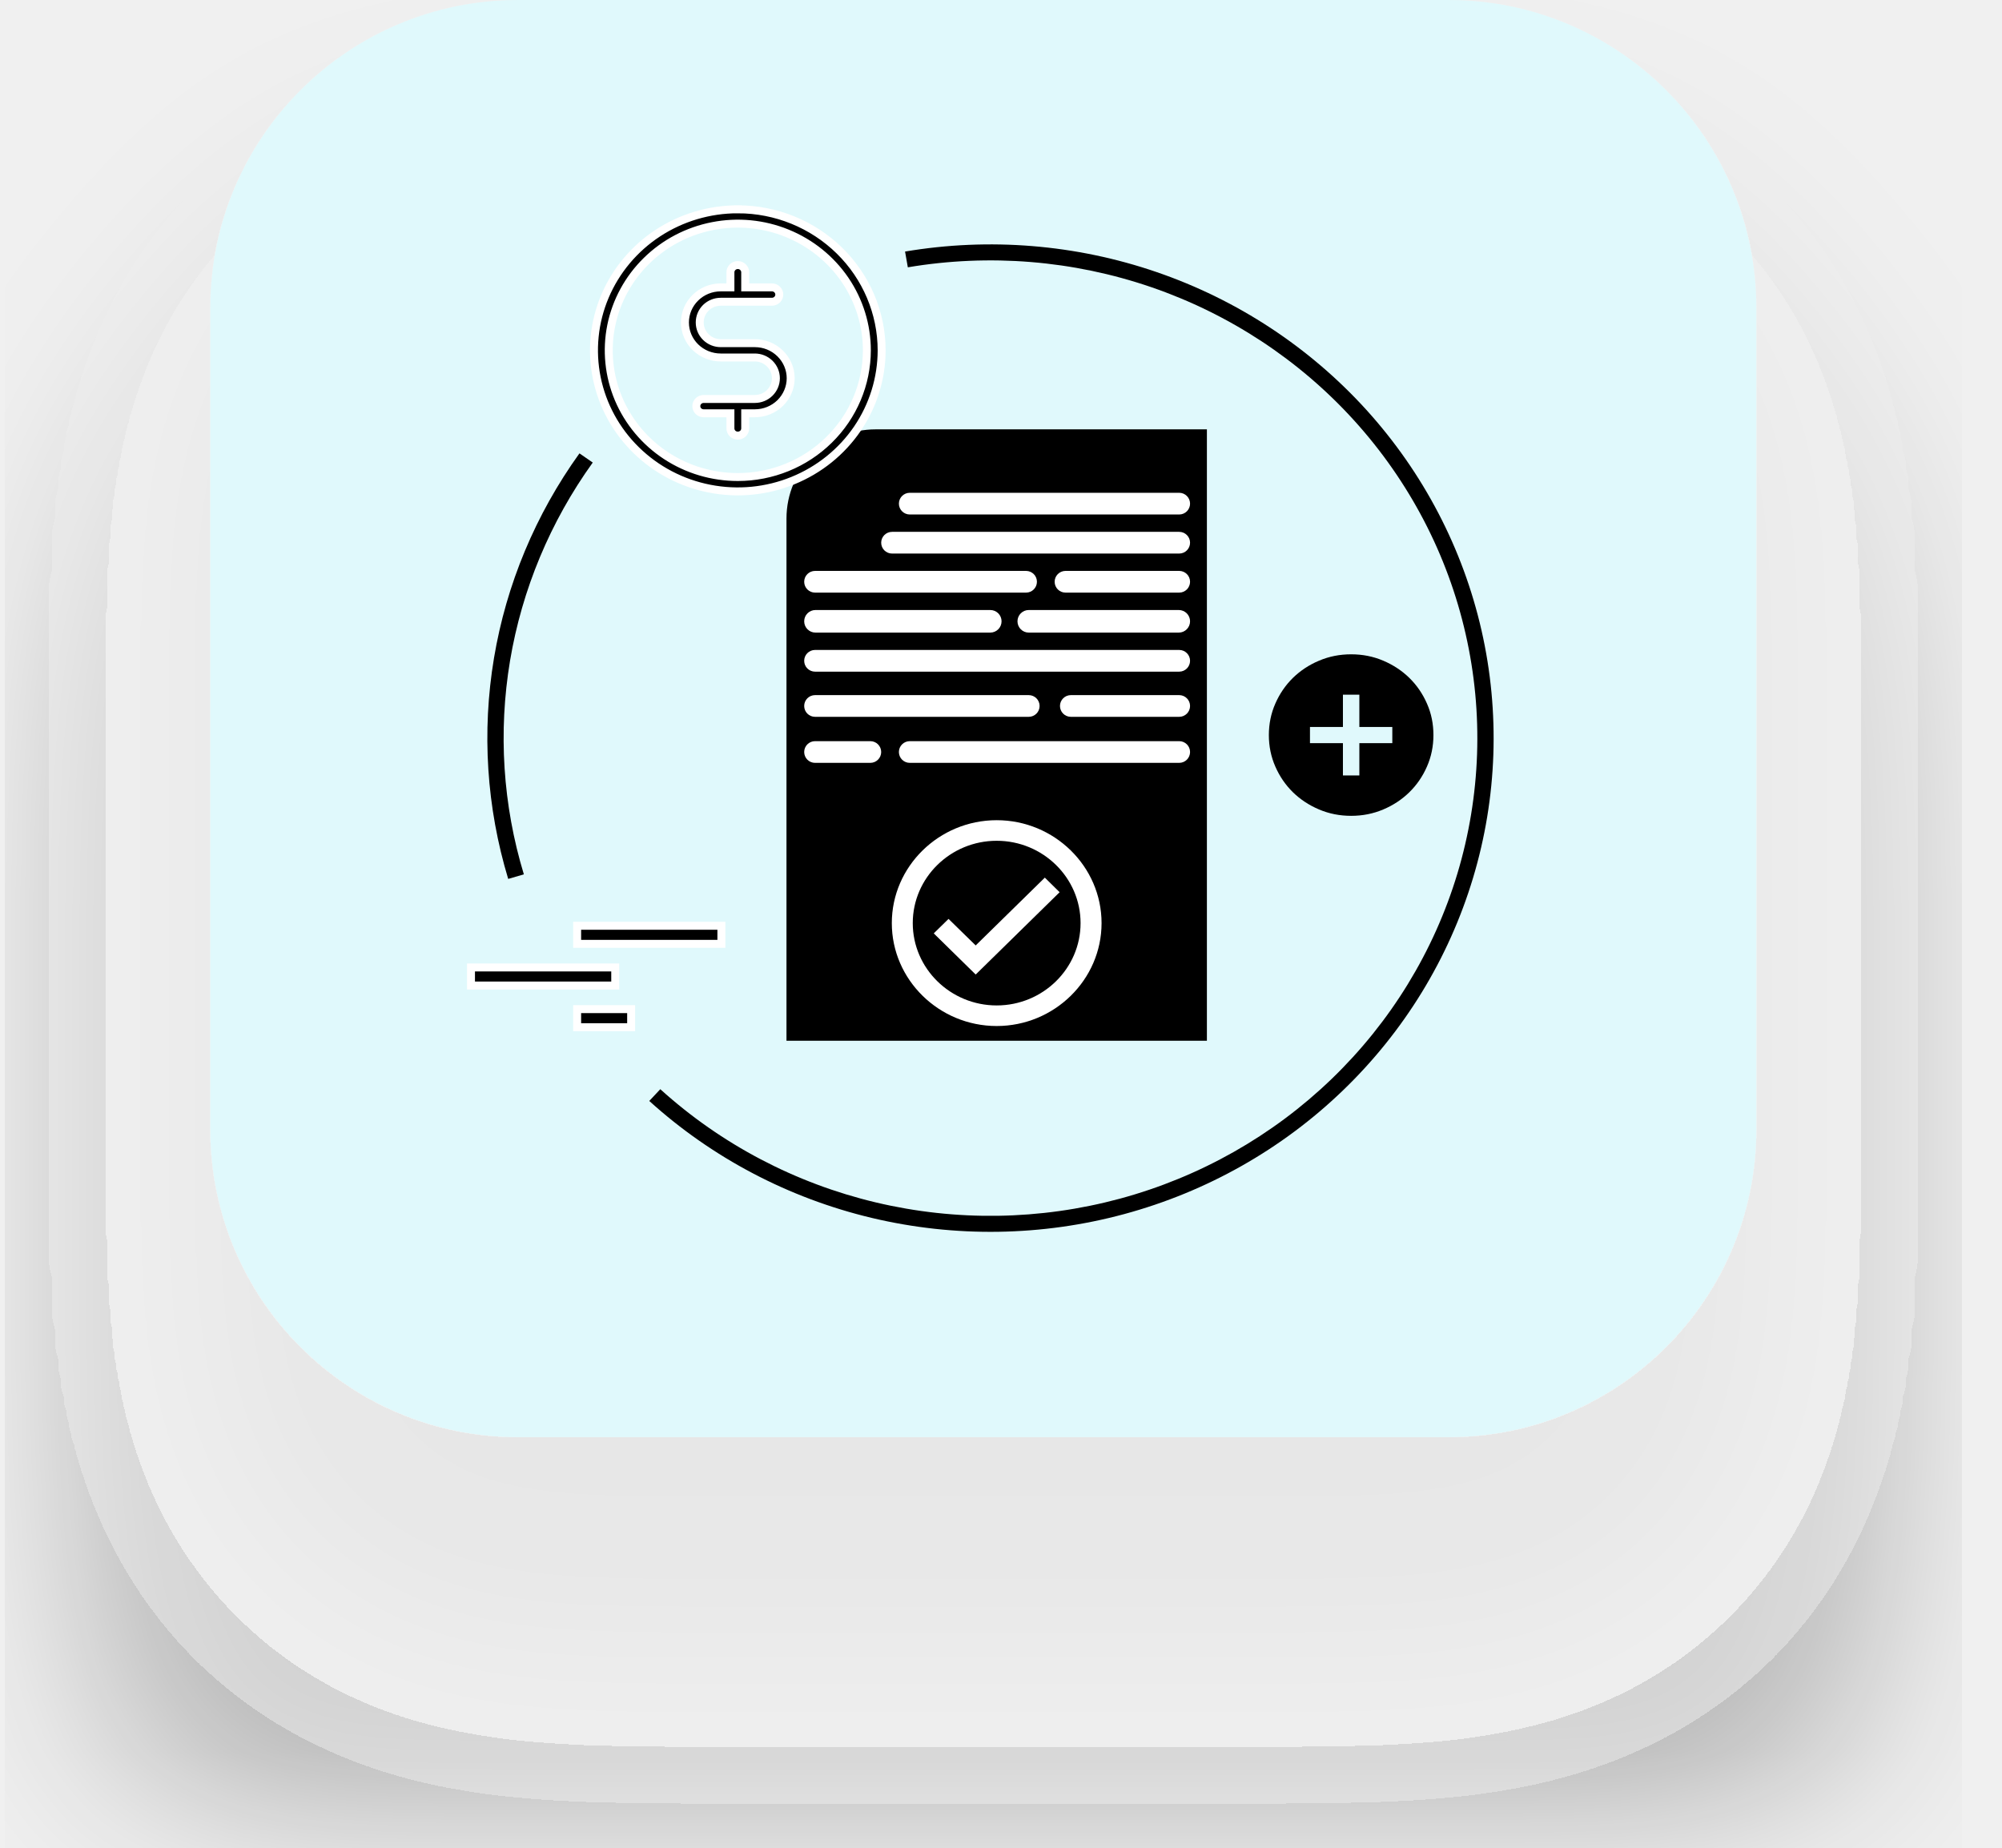
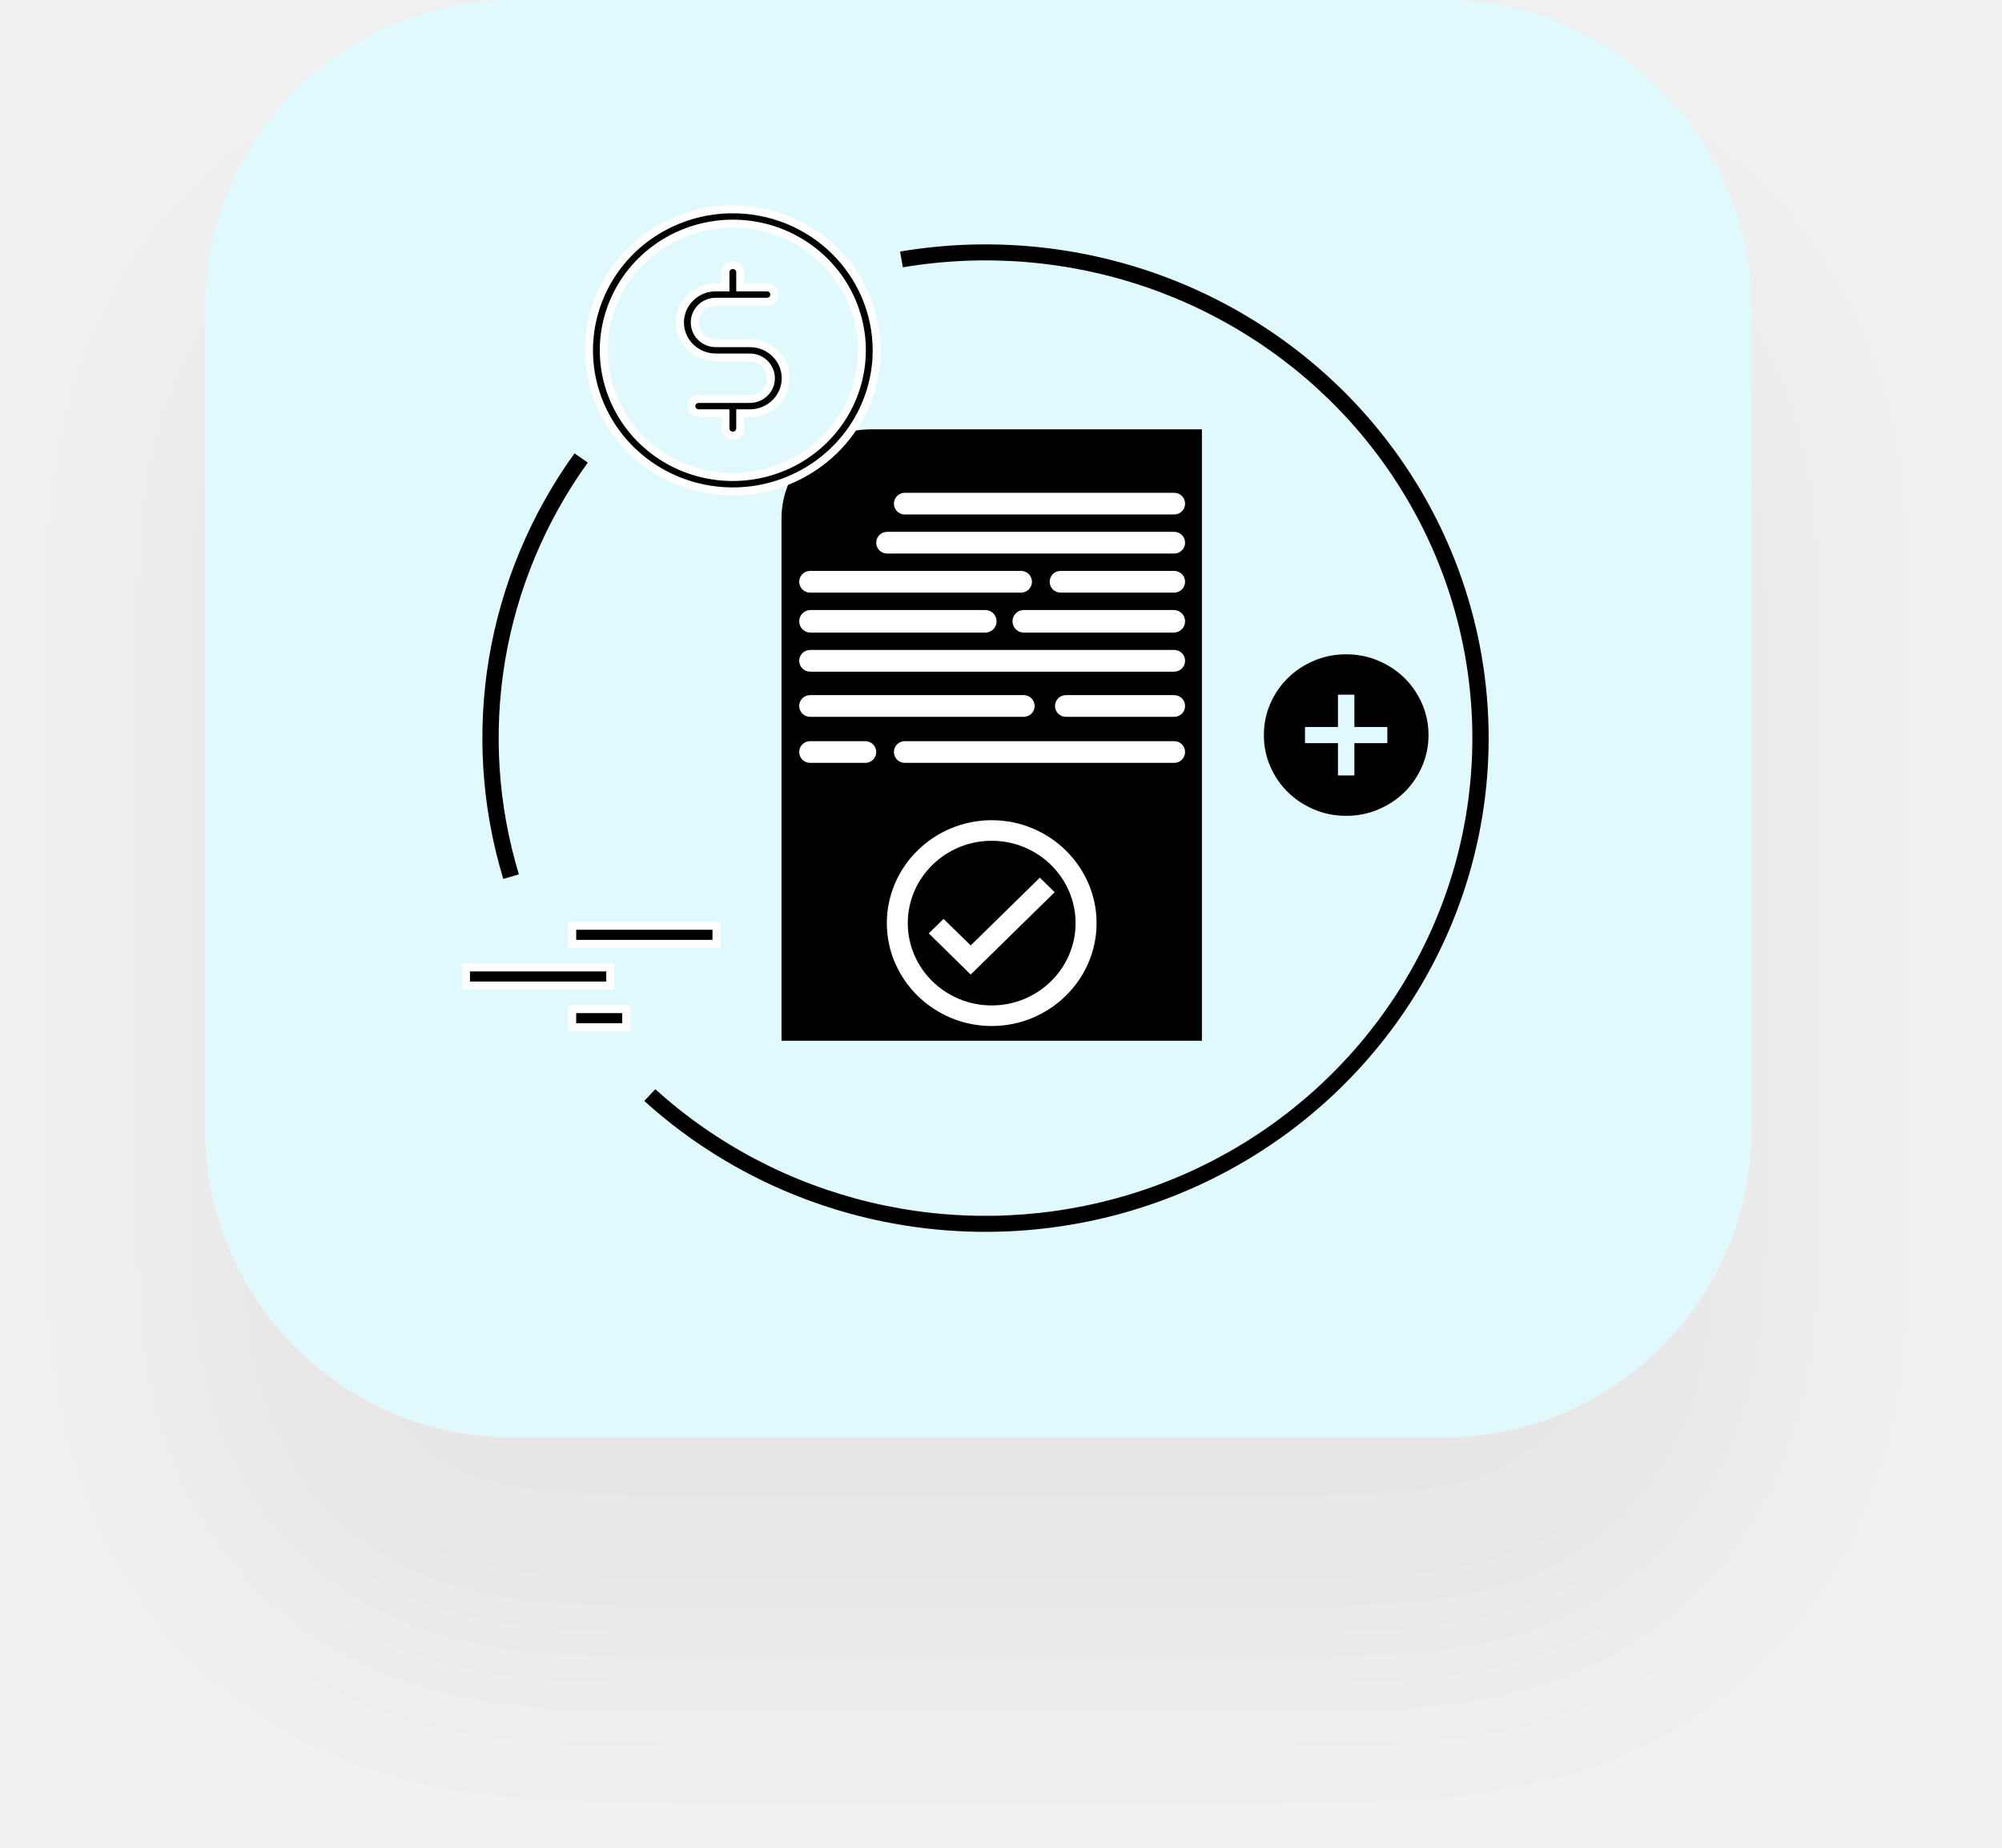
<svg xmlns="http://www.w3.org/2000/svg" width="39" height="36" viewBox="0 0 39 36" fill="none">
-   <g filter="url(#filter0_d_236_104)">
-     <g filter="url(#filter1_d_236_104)">
-       <rect x="4.097" width="30.117" height="28" rx="6" fill="#E0F9FC" />
-     </g>
-     <path d="M26.161 15.108H26.481V14.479H27.123V14.164H26.481V13.535H26.161V14.164H25.519V14.479H26.161V15.108ZM26.321 15.895C26.099 15.895 25.891 15.854 25.696 15.771C25.5 15.688 25.331 15.576 25.186 15.435C25.042 15.293 24.928 15.127 24.844 14.935C24.76 14.744 24.718 14.539 24.718 14.322C24.718 14.104 24.76 13.899 24.844 13.708C24.928 13.516 25.042 13.35 25.186 13.208C25.331 13.067 25.5 12.954 25.696 12.872C25.891 12.789 26.099 12.748 26.321 12.748C26.543 12.748 26.751 12.789 26.946 12.872C27.141 12.955 27.311 13.067 27.455 13.208C27.6 13.35 27.714 13.516 27.798 13.708C27.883 13.899 27.924 14.104 27.924 14.322C27.924 14.539 27.882 14.744 27.798 14.935C27.714 15.127 27.6 15.293 27.455 15.435C27.311 15.576 27.141 15.689 26.946 15.771C26.751 15.854 26.543 15.895 26.321 15.895Z" fill="black" />
-     <rect x="11.243" y="18.037" width="2.81" height="0.352" fill="black" stroke="white" stroke-width="0.155" />
-     <rect x="9.175" y="18.849" width="2.81" height="0.352" fill="black" stroke="white" stroke-width="0.155" />
-     <rect x="11.243" y="19.661" width="1.052" height="0.352" fill="black" stroke="white" stroke-width="0.155" />
-     <mask id="path-6-inside-1_236_104" fill="white">
-       <path d="M17.631 4.901C19.273 4.624 20.96 4.761 22.532 5.301C24.105 5.841 25.511 6.766 26.619 7.987C27.726 9.209 28.498 10.688 28.861 12.283C29.224 13.879 29.167 15.539 28.695 17.107C28.223 18.675 27.351 20.099 26.162 21.244C24.974 22.39 23.507 23.219 21.901 23.654C20.295 24.089 18.602 24.114 16.983 23.729C15.364 23.343 13.872 22.559 12.648 21.45L12.863 21.221C14.048 22.294 15.492 23.053 17.058 23.426C18.625 23.799 20.262 23.774 21.816 23.354C23.37 22.933 24.79 22.131 25.94 21.022C27.09 19.914 27.934 18.536 28.391 17.019C28.847 15.502 28.903 13.895 28.551 12.351C28.2 10.807 27.453 9.377 26.381 8.194C25.31 7.012 23.949 6.118 22.428 5.595C20.906 5.073 19.274 4.94 17.685 5.208L17.631 4.901Z" />
-     </mask>
-     <path d="M17.631 4.901C19.273 4.624 20.96 4.761 22.532 5.301C24.105 5.841 25.511 6.766 26.619 7.987C27.726 9.209 28.498 10.688 28.861 12.283C29.224 13.879 29.167 15.539 28.695 17.107C28.223 18.675 27.351 20.099 26.162 21.244C24.974 22.39 23.507 23.219 21.901 23.654C20.295 24.089 18.602 24.114 16.983 23.729C15.364 23.343 13.872 22.559 12.648 21.45L12.863 21.221C14.048 22.294 15.492 23.053 17.058 23.426C18.625 23.799 20.262 23.774 21.816 23.354C23.37 22.933 24.79 22.131 25.94 21.022C27.09 19.914 27.934 18.536 28.391 17.019C28.847 15.502 28.903 13.895 28.551 12.351C28.2 10.807 27.453 9.377 26.381 8.194C25.31 7.012 23.949 6.118 22.428 5.595C20.906 5.073 19.274 4.94 17.685 5.208L17.631 4.901Z" stroke="black" stroke-width="0.621" mask="url(#path-6-inside-1_236_104)" />
-     <mask id="path-7-inside-2_236_104" fill="white">
-       <path d="M9.9 17.124C9.478 15.729 9.383 14.258 9.623 12.822C9.863 11.386 10.433 10.022 11.288 8.833L11.547 9.012C10.72 10.163 10.169 11.483 9.936 12.872C9.704 14.262 9.795 15.685 10.205 17.035L9.9 17.124Z" />
-     </mask>
-     <path d="M9.9 17.124C9.478 15.729 9.383 14.258 9.623 12.822C9.863 11.386 10.433 10.022 11.288 8.833L11.547 9.012C10.72 10.163 10.169 11.483 9.936 12.872C9.704 14.262 9.795 15.685 10.205 17.035L9.9 17.124Z" stroke="black" stroke-width="0.621" mask="url(#path-7-inside-2_236_104)" />
-     <path d="M15.321 10.103C15.321 9.144 16.099 8.365 17.059 8.365H23.511V20.277H15.321V10.103Z" fill="black" />
-     <rect x="17.511" y="9.601" width="5.672" height="0.423" rx="0.212" fill="white" />
-     <rect x="17.166" y="10.362" width="6.017" height="0.423" rx="0.212" fill="white" />
-     <rect x="15.666" y="11.123" width="4.534" height="0.423" rx="0.212" fill="white" />
-     <rect x="20.545" y="11.123" width="2.638" height="0.423" rx="0.212" fill="white" />
-     <rect x="19.821" y="11.885" width="3.362" height="0.44" rx="0.22" fill="white" />
-     <rect x="15.666" y="11.885" width="3.845" height="0.44" rx="0.22" fill="white" />
-     <rect x="15.666" y="12.663" width="7.517" height="0.423" rx="0.212" fill="white" />
-     <rect x="15.666" y="13.543" width="4.586" height="0.423" rx="0.212" fill="white" />
-     <rect x="20.649" y="13.543" width="2.534" height="0.423" rx="0.212" fill="white" />
-     <rect x="17.511" y="14.44" width="5.672" height="0.423" rx="0.212" fill="white" />
-     <rect x="15.666" y="14.44" width="1.5" height="0.423" rx="0.212" fill="white" />
-     <path d="M19.416 15.98C18.292 15.98 17.373 16.882 17.373 17.985C17.373 19.088 18.292 19.99 19.416 19.99C20.54 19.99 21.459 19.088 21.459 17.985C21.459 16.882 20.54 15.98 19.416 15.98ZM19.416 19.589C18.515 19.589 17.781 18.869 17.781 17.985C17.781 17.101 18.515 16.381 19.416 16.381C20.317 16.381 21.05 17.101 21.05 17.985C21.05 18.869 20.317 19.589 19.416 19.589ZM20.354 17.099L19.007 18.42L18.478 17.903L18.19 18.185L19.007 18.987L20.642 17.383L20.354 17.099Z" fill="white" />
-     <path d="M14.373 9.294H14.373C15.039 9.294 15.678 9.034 16.149 8.571C16.621 8.108 16.886 7.481 16.887 6.826V6.826C16.887 6.337 16.739 5.86 16.463 5.454C16.186 5.048 15.794 4.732 15.334 4.545C14.875 4.358 14.37 4.309 13.883 4.405C13.395 4.5 12.947 4.735 12.596 5.08C12.244 5.425 12.004 5.865 11.907 6.344C11.81 6.823 11.86 7.32 12.05 7.771C12.241 8.222 12.563 8.608 12.977 8.879C13.39 9.15 13.876 9.294 14.373 9.294ZM14.594 8.052H14.517V8.13V8.347C14.517 8.384 14.502 8.419 14.475 8.446C14.448 8.472 14.412 8.487 14.373 8.487C14.334 8.487 14.297 8.472 14.271 8.446C14.244 8.419 14.229 8.384 14.229 8.347V8.13V8.052H14.151H13.708C13.67 8.052 13.633 8.037 13.606 8.011C13.579 7.985 13.565 7.949 13.565 7.913C13.565 7.876 13.579 7.841 13.606 7.814C13.633 7.788 13.67 7.773 13.708 7.773H14.705C14.813 7.773 14.917 7.731 14.994 7.655C15.071 7.579 15.115 7.477 15.115 7.369C15.115 7.262 15.071 7.159 14.994 7.083C14.917 7.008 14.813 6.965 14.705 6.965H14.041C13.855 6.965 13.678 6.893 13.547 6.765C13.416 6.637 13.343 6.463 13.343 6.282C13.343 6.102 13.416 5.928 13.547 5.8C13.678 5.671 13.855 5.599 14.041 5.599H14.151H14.229V5.522V5.304C14.229 5.268 14.244 5.232 14.271 5.206C14.297 5.179 14.334 5.164 14.373 5.164C14.412 5.164 14.448 5.179 14.475 5.206C14.502 5.232 14.517 5.268 14.517 5.304V5.522V5.599H14.594H15.037C15.076 5.599 15.113 5.614 15.14 5.641C15.166 5.667 15.181 5.702 15.181 5.739C15.181 5.776 15.166 5.811 15.14 5.837C15.113 5.864 15.076 5.879 15.037 5.879H14.041C13.932 5.879 13.828 5.921 13.751 5.996C13.674 6.072 13.631 6.175 13.631 6.282C13.631 6.39 13.674 6.493 13.751 6.568C13.828 6.644 13.932 6.686 14.041 6.686H14.705C14.891 6.686 15.068 6.758 15.199 6.887C15.329 7.015 15.403 7.188 15.403 7.369C15.403 7.55 15.329 7.723 15.199 7.852C15.068 7.98 14.891 8.052 14.705 8.052H14.594ZM12.816 4.541C13.277 4.239 13.818 4.078 14.373 4.078V4L14.373 4.078C15.116 4.078 15.828 4.368 16.354 4.884C16.879 5.399 17.174 6.098 17.175 6.826C17.174 7.369 17.01 7.9 16.703 8.352C16.395 8.804 15.958 9.156 15.445 9.364C14.933 9.573 14.37 9.627 13.826 9.521C13.282 9.415 12.783 9.153 12.391 8.768C11.999 8.384 11.733 7.894 11.625 7.362C11.517 6.829 11.572 6.277 11.784 5.775C11.996 5.273 12.355 4.843 12.816 4.541Z" fill="black" stroke="white" stroke-width="0.155" />
+   <g filter="url(#filter0_d_301_96)">
+     <rect x="4" width="30.117" height="28" rx="6" fill="#E0F9FC" />
  </g>
+   <path d="M26.064 15.108H26.384V14.479H27.026V14.164H26.384V13.535H26.064V14.164H25.422V14.479H26.064V15.108ZM26.224 15.895C26.002 15.895 25.794 15.854 25.599 15.771C25.404 15.688 25.234 15.576 25.09 15.435C24.945 15.293 24.831 15.127 24.747 14.935C24.663 14.744 24.621 14.539 24.621 14.322C24.621 14.104 24.663 13.899 24.747 13.708C24.831 13.516 24.945 13.35 25.09 13.208C25.234 13.067 25.404 12.954 25.599 12.872C25.794 12.789 26.002 12.748 26.224 12.748C26.446 12.748 26.654 12.789 26.849 12.872C27.044 12.955 27.214 13.067 27.358 13.208C27.503 13.35 27.617 13.516 27.701 13.708C27.785 13.899 27.828 14.104 27.828 14.322C27.828 14.539 27.785 14.744 27.701 14.935C27.617 15.127 27.503 15.293 27.358 15.435C27.214 15.576 27.044 15.689 26.849 15.771C26.654 15.854 26.446 15.895 26.224 15.895Z" fill="black" />
+   <rect x="11.147" y="18.037" width="2.81" height="0.352" fill="black" stroke="white" stroke-width="0.155" />
+   <rect x="9.078" y="18.849" width="2.81" height="0.352" fill="black" stroke="white" stroke-width="0.155" />
+   <rect x="11.147" y="19.661" width="1.052" height="0.352" fill="black" stroke="white" stroke-width="0.155" />
+   <mask id="path-6-inside-1_301_96" fill="white">
+     <path d="M17.534 4.901C19.176 4.624 20.863 4.761 22.436 5.301C24.008 5.841 25.414 6.766 26.522 7.987C27.629 9.209 28.401 10.688 28.764 12.283C29.127 13.879 29.07 15.539 28.598 17.107C28.126 18.675 27.254 20.099 26.065 21.244C24.877 22.39 23.41 23.219 21.804 23.654C20.198 24.089 18.505 24.114 16.886 23.729C15.267 23.343 13.775 22.559 12.551 21.45L12.766 21.221C13.951 22.294 15.395 23.053 16.961 23.426C18.528 23.799 20.165 23.774 21.72 23.354C23.274 22.933 24.693 22.131 25.843 21.022C26.993 19.914 27.837 18.536 28.294 17.019C28.75 15.502 28.806 13.895 28.454 12.351C28.103 10.807 27.356 9.377 26.285 8.194C25.213 7.012 23.852 6.118 22.331 5.595C20.809 5.073 19.177 4.94 17.588 5.208L17.534 4.901Z" />
+   </mask>
+   <path d="M17.534 4.901C19.176 4.624 20.863 4.761 22.436 5.301C24.008 5.841 25.414 6.766 26.522 7.987C27.629 9.209 28.401 10.688 28.764 12.283C29.127 13.879 29.07 15.539 28.598 17.107C28.126 18.675 27.254 20.099 26.065 21.244C24.877 22.39 23.41 23.219 21.804 23.654C20.198 24.089 18.505 24.114 16.886 23.729C15.267 23.343 13.775 22.559 12.551 21.45L12.766 21.221C13.951 22.294 15.395 23.053 16.961 23.426C18.528 23.799 20.165 23.774 21.72 23.354C23.274 22.933 24.693 22.131 25.843 21.022C26.993 19.914 27.837 18.536 28.294 17.019C28.75 15.502 28.806 13.895 28.454 12.351C28.103 10.807 27.356 9.377 26.285 8.194C25.213 7.012 23.852 6.118 22.331 5.595C20.809 5.073 19.177 4.94 17.588 5.208L17.534 4.901Z" stroke="black" stroke-width="0.621" mask="url(#path-6-inside-1_301_96)" />
+   <mask id="path-7-inside-2_301_96" fill="white">
+     <path d="M9.804 17.124C9.381 15.729 9.286 14.258 9.526 12.822C9.766 11.386 10.336 10.022 11.191 8.833L11.45 9.012C10.623 10.163 10.072 11.483 9.839 12.872C9.607 14.262 9.699 15.685 10.108 17.035L9.804 17.124Z" />
+   </mask>
+   <path d="M9.804 17.124C9.381 15.729 9.286 14.258 9.526 12.822C9.766 11.386 10.336 10.022 11.191 8.833L11.45 9.012C10.623 10.163 10.072 11.483 9.839 12.872C9.607 14.262 9.699 15.685 10.108 17.035L9.804 17.124Z" stroke="black" stroke-width="0.621" mask="url(#path-7-inside-2_301_96)" />
+   <path d="M15.224 10.103C15.224 9.144 16.002 8.365 16.962 8.365H23.414V20.277H15.224V10.103Z" fill="black" />
+   <rect x="17.414" y="9.601" width="5.672" height="0.423" rx="0.212" fill="white" />
+   <rect x="17.069" y="10.362" width="6.017" height="0.423" rx="0.212" fill="white" />
+   <rect x="15.569" y="11.123" width="4.534" height="0.423" rx="0.212" fill="white" />
+   <rect x="20.448" y="11.123" width="2.638" height="0.423" rx="0.212" fill="white" />
+   <rect x="19.724" y="11.885" width="3.362" height="0.44" rx="0.22" fill="white" />
+   <rect x="15.569" y="11.885" width="3.845" height="0.44" rx="0.22" fill="white" />
+   <rect x="15.569" y="12.663" width="7.517" height="0.423" rx="0.212" fill="white" />
+   <rect x="15.569" y="13.543" width="4.586" height="0.423" rx="0.212" fill="white" />
+   <rect x="20.552" y="13.543" width="2.534" height="0.423" rx="0.212" fill="white" />
+   <rect x="17.414" y="14.44" width="5.672" height="0.423" rx="0.212" fill="white" />
+   <rect x="15.569" y="14.44" width="1.5" height="0.423" rx="0.212" fill="white" />
+   <path d="M19.319 15.98C18.195 15.98 17.276 16.882 17.276 17.985C17.276 19.088 18.195 19.99 19.319 19.99C20.443 19.99 21.362 19.088 21.362 17.985C21.362 16.882 20.443 15.98 19.319 15.98ZM19.319 19.589C18.418 19.589 17.684 18.869 17.684 17.985C17.684 17.101 18.418 16.381 19.319 16.381C20.22 16.381 20.953 17.101 20.953 17.985C20.953 18.869 20.22 19.589 19.319 19.589ZM20.257 17.099L18.91 18.42L18.381 17.903L18.093 18.185L18.91 18.987L20.545 17.383L20.257 17.099Z" fill="white" />
+   <path d="M14.276 9.294H14.276C14.942 9.294 15.581 9.034 16.052 8.571C16.524 8.108 16.789 7.481 16.79 6.826V6.826C16.79 6.337 16.642 5.86 16.366 5.454C16.089 5.048 15.697 4.732 15.238 4.545C14.778 4.358 14.273 4.309 13.786 4.405C13.298 4.5 12.851 4.735 12.499 5.08C12.147 5.425 11.908 5.865 11.81 6.344C11.713 6.823 11.763 7.32 11.954 7.771C12.144 8.222 12.466 8.608 12.88 8.879C13.293 9.15 13.779 9.294 14.276 9.294ZM14.497 8.052H14.42V8.13V8.347C14.42 8.384 14.405 8.419 14.378 8.446C14.351 8.472 14.315 8.487 14.276 8.487C14.237 8.487 14.2 8.472 14.174 8.446C14.147 8.419 14.132 8.384 14.132 8.347V8.13V8.052H14.054H13.611C13.573 8.052 13.536 8.037 13.509 8.011C13.482 7.985 13.468 7.949 13.468 7.913C13.468 7.876 13.482 7.841 13.509 7.814C13.536 7.788 13.573 7.773 13.611 7.773H14.608C14.716 7.773 14.82 7.731 14.897 7.655C14.974 7.579 15.018 7.477 15.018 7.369C15.018 7.262 14.974 7.159 14.897 7.083C14.82 7.008 14.716 6.965 14.608 6.965H13.944C13.758 6.965 13.581 6.893 13.45 6.765C13.319 6.637 13.246 6.463 13.246 6.282C13.246 6.102 13.319 5.928 13.45 5.8C13.581 5.671 13.758 5.599 13.944 5.599H14.054H14.132V5.522V5.304C14.132 5.268 14.147 5.232 14.174 5.206C14.2 5.179 14.237 5.164 14.276 5.164C14.315 5.164 14.351 5.179 14.378 5.206C14.405 5.232 14.42 5.268 14.42 5.304V5.522V5.599H14.497H14.94C14.979 5.599 15.016 5.614 15.043 5.641C15.069 5.667 15.084 5.702 15.084 5.739C15.084 5.776 15.069 5.811 15.043 5.837C15.016 5.864 14.979 5.879 14.94 5.879H13.944C13.835 5.879 13.731 5.921 13.654 5.996C13.577 6.072 13.534 6.175 13.534 6.282C13.534 6.39 13.577 6.493 13.654 6.568C13.731 6.644 13.835 6.686 13.944 6.686H14.608C14.794 6.686 14.971 6.758 15.102 6.887C15.233 7.015 15.306 7.188 15.306 7.369C15.306 7.55 15.233 7.723 15.102 7.852C14.971 7.98 14.794 8.052 14.608 8.052H14.497ZM12.719 4.541C13.18 4.239 13.722 4.078 14.276 4.078V4L14.276 4.078C15.019 4.078 15.732 4.368 16.257 4.884C16.782 5.399 17.077 6.098 17.078 6.826C17.078 7.369 16.913 7.9 16.606 8.352C16.298 8.804 15.861 9.156 15.349 9.364C14.836 9.573 14.273 9.627 13.729 9.521C13.185 9.415 12.686 9.153 12.294 8.768C11.903 8.384 11.636 7.894 11.528 7.362C11.42 6.829 11.475 6.277 11.687 5.775C11.899 5.273 12.258 4.843 12.719 4.541Z" fill="black" stroke="white" stroke-width="0.155" />
  <defs>
-     <filter id="filter0_d_236_104" x="0.097" y="0" width="38.117" height="36" filterUnits="userSpaceOnUse" color-interpolation-filters="sRGB">
-       <feFlood flood-opacity="0" result="BackgroundImageFix" />
-       <feColorMatrix in="SourceAlpha" type="matrix" values="0 0 0 0 0 0 0 0 0 0 0 0 0 0 0 0 0 0 127 0" result="hardAlpha" />
-       <feOffset dy="4" />
-       <feGaussianBlur stdDeviation="2" />
-       <feComposite in2="hardAlpha" operator="out" />
-       <feColorMatrix type="matrix" values="0 0 0 0 0 0 0 0 0 0 0 0 0 0 0 0 0 0 0.25 0" />
-       <feBlend mode="normal" in2="BackgroundImageFix" result="effect1_dropShadow_236_104" />
-       <feBlend mode="normal" in="SourceGraphic" in2="effect1_dropShadow_236_104" result="shape" />
-     </filter>
-     <filter id="filter1_d_236_104" x="0.097" y="0" width="38.117" height="36" filterUnits="userSpaceOnUse" color-interpolation-filters="sRGB">
+     <filter id="filter0_d_301_96" x="0" y="0" width="38.117" height="36" filterUnits="userSpaceOnUse" color-interpolation-filters="sRGB">
      <feFlood flood-opacity="0" result="BackgroundImageFix" />
      <feColorMatrix in="SourceAlpha" type="matrix" values="0 0 0 0 0 0 0 0 0 0 0 0 0 0 0 0 0 0 127 0" result="hardAlpha" />
      <feOffset dy="4" />
      <feGaussianBlur stdDeviation="2" />
      <feComposite in2="hardAlpha" operator="out" />
      <feColorMatrix type="matrix" values="0 0 0 0 0 0 0 0 0 0 0 0 0 0 0 0 0 0 0.04 0" />
-       <feBlend mode="normal" in2="BackgroundImageFix" result="effect1_dropShadow_236_104" />
-       <feBlend mode="normal" in="SourceGraphic" in2="effect1_dropShadow_236_104" result="shape" />
+       <feBlend mode="normal" in2="BackgroundImageFix" result="effect1_dropShadow_301_96" />
+       <feBlend mode="normal" in="SourceGraphic" in2="effect1_dropShadow_301_96" result="shape" />
    </filter>
  </defs>
</svg>
